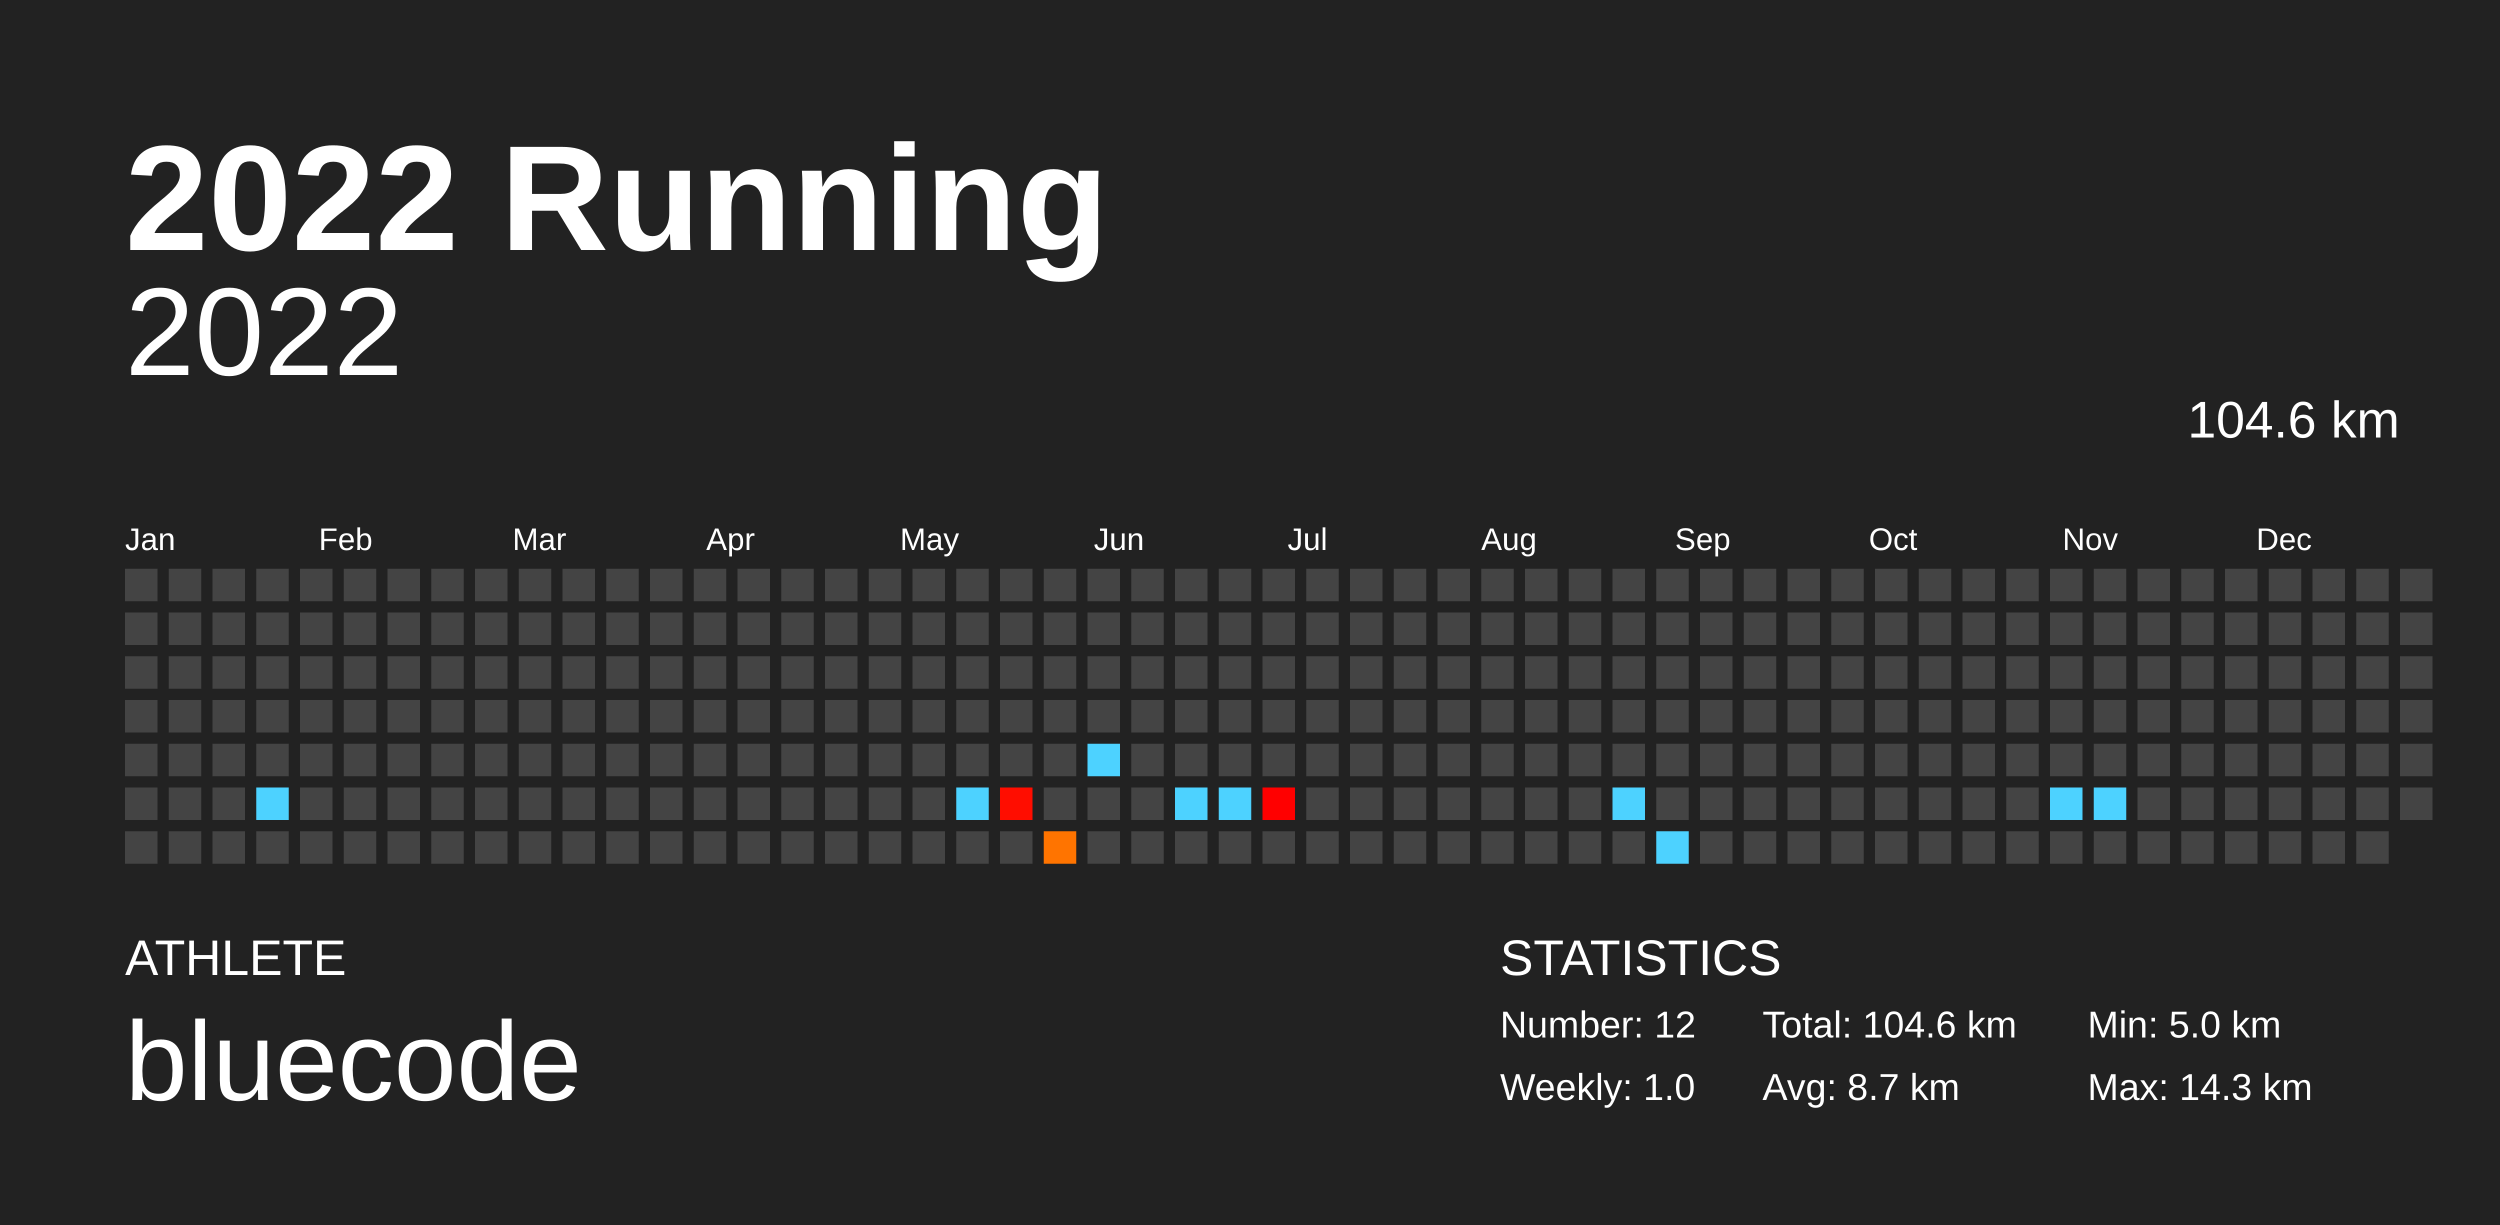
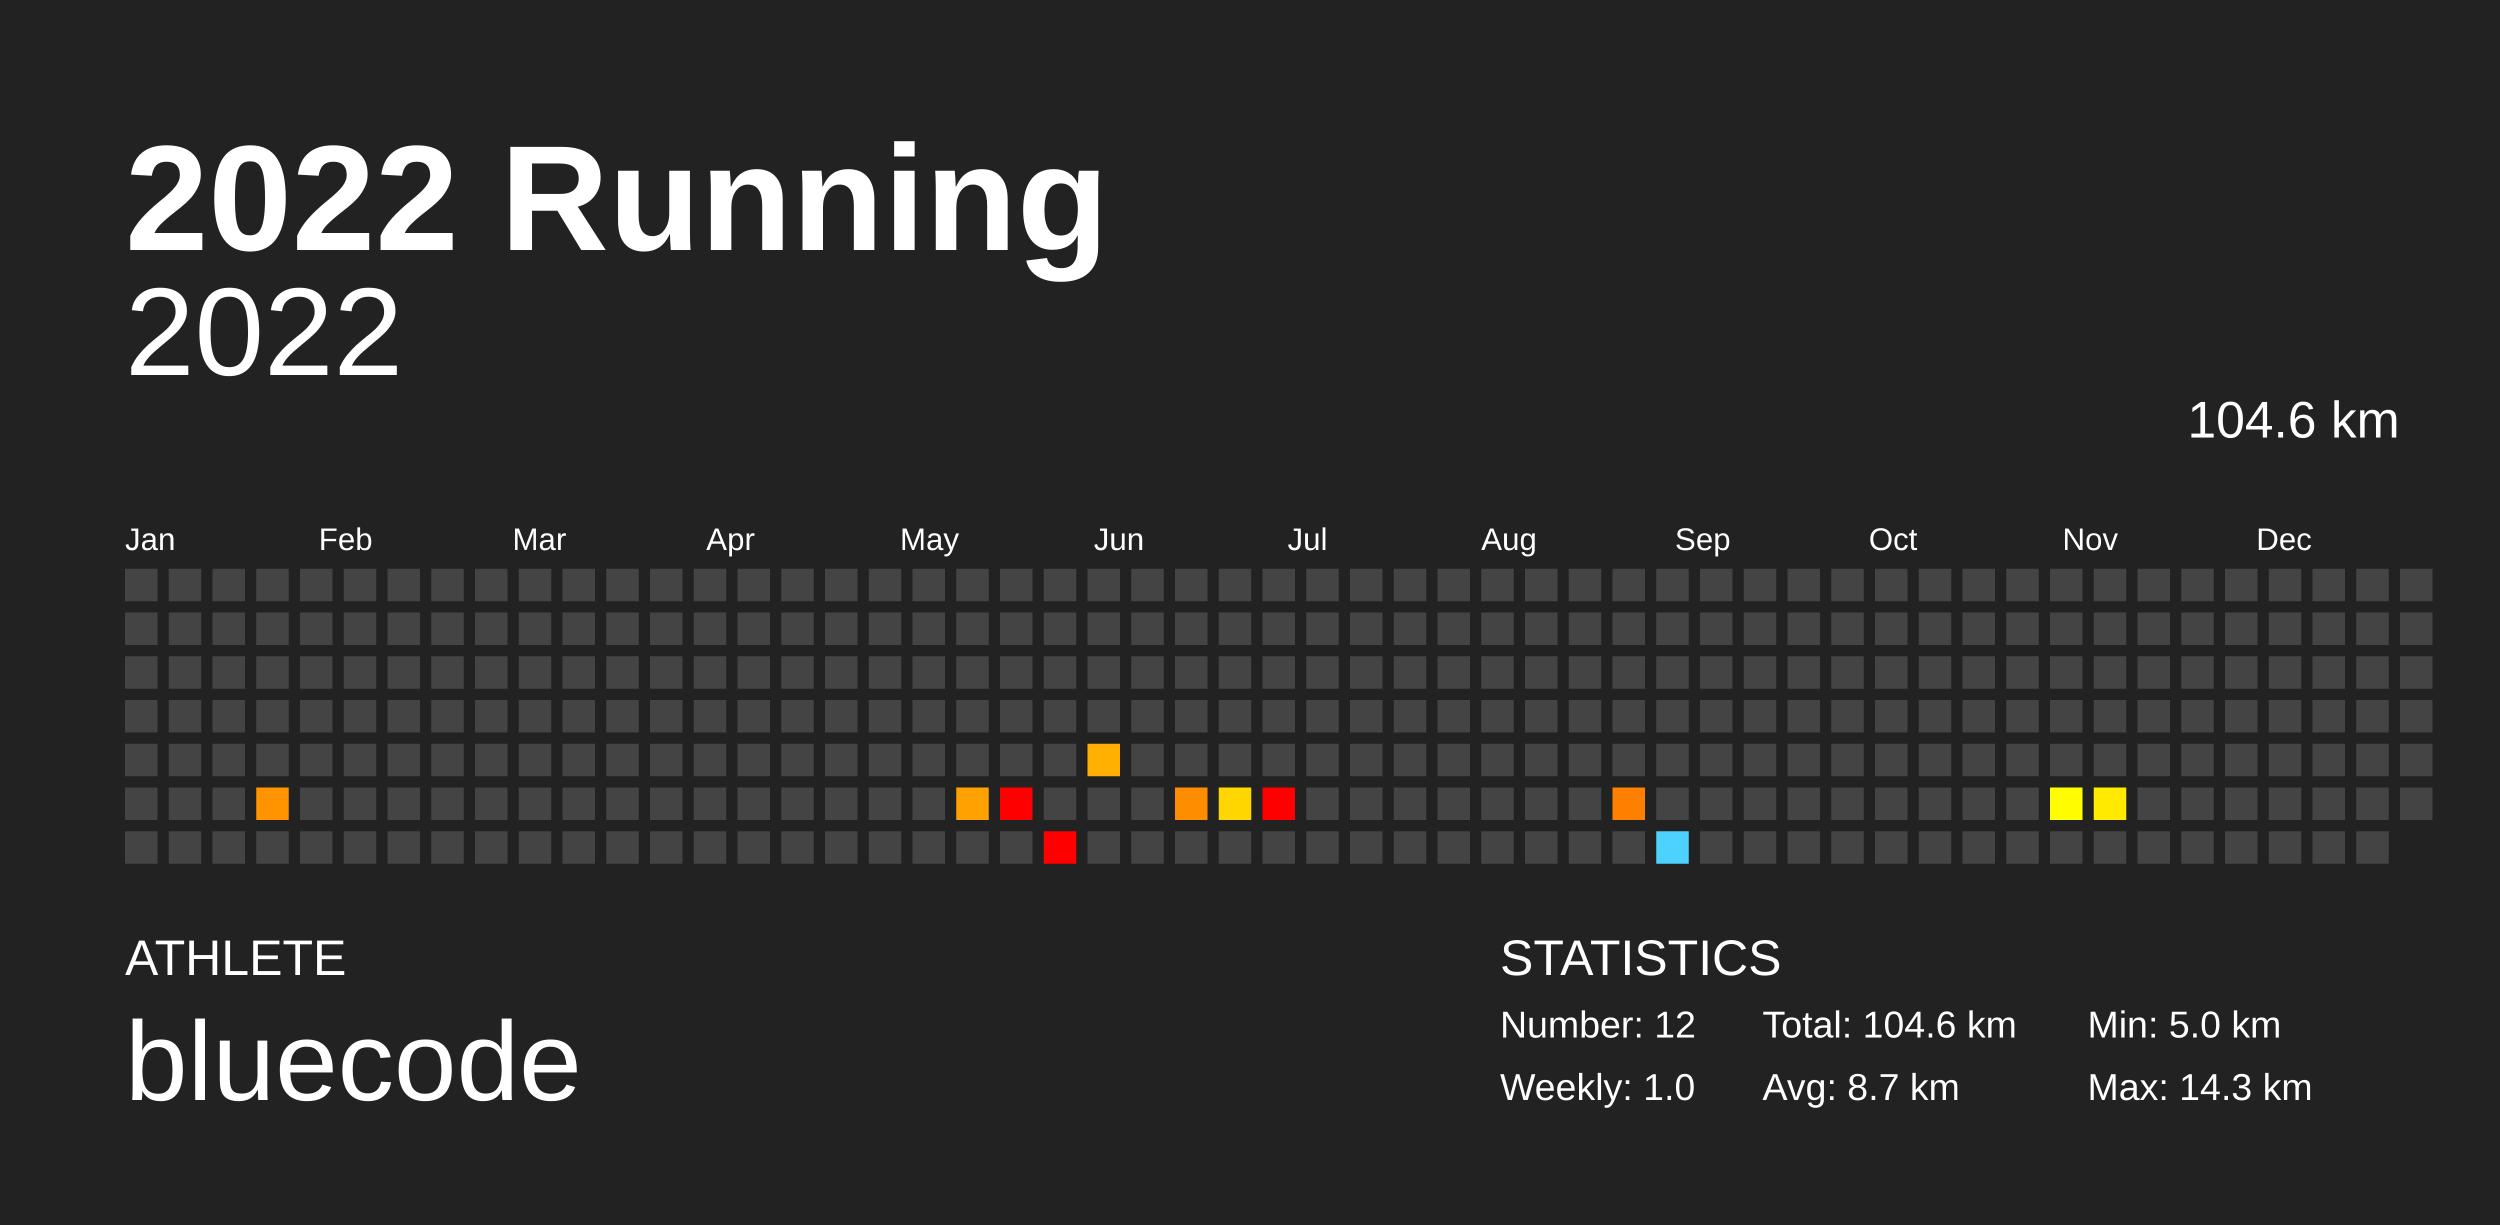
<svg xmlns="http://www.w3.org/2000/svg" baseProfile="full" height="98mm" version="1.1" viewBox="0,0,200,98" width="200mm">
  <defs />
  <rect fill="#222222" height="98" width="200" x="0" y="0" />
  <text fill="#FFFFFF" style="font-size:12px; font-family:Arial; font-weight:bold;" x="10" y="20">2022 Running</text>
  <text fill="#FFFFFF" style="font-size:4px; font-family:Arial" x="10" y="78">ATHLETE</text>
  <text fill="#FFFFFF" style="font-size:9px; font-family:Arial" x="10" y="88">bluecode</text>
  <text fill="#FFFFFF" style="font-size:4px; font-family:Arial" x="120" y="78">STATISTICS</text>
  <text fill="#FFFFFF" style="font-size:3px; font-family:Arial" x="120" y="83">Number: 12</text>
  <text fill="#FFFFFF" style="font-size:3px; font-family:Arial" x="120" y="88">Weekly: 1.0</text>
  <text fill="#FFFFFF" style="font-size:3px; font-family:Arial" x="141" y="83">Total: 104.6 km</text>
  <text fill="#FFFFFF" style="font-size:3px; font-family:Arial" x="141" y="88">Avg: 8.7 km</text>
  <text fill="#FFFFFF" style="font-size:3px; font-family:Arial" x="167" y="83">Min: 5.0 km</text>
  <text fill="#FFFFFF" style="font-size:3px; font-family:Arial" x="167" y="88">Max: 14.3 km</text>
  <text alignment-baseline="hanging" fill="#FFFFFF" style="font-size:10.0px; font-family:Arial;" x="10" y="30">2022</text>
  <text alignment-baseline="hanging" fill="#FFFFFF" style="font-size:4.125px; font-family:Arial;" x="175" y="35">104.6 km</text>
  <text fill="#FFFFFF" style="font-size:2.5px; font-family:Arial" x="10.0" y="44">Jan</text>
  <text fill="#FFFFFF" style="font-size:2.5px; font-family:Arial" x="25.5" y="44">Feb</text>
  <text fill="#FFFFFF" style="font-size:2.5px; font-family:Arial" x="41.0" y="44">Mar</text>
  <text fill="#FFFFFF" style="font-size:2.5px; font-family:Arial" x="56.5" y="44">Apr</text>
  <text fill="#FFFFFF" style="font-size:2.5px; font-family:Arial" x="72.0" y="44">May</text>
  <text fill="#FFFFFF" style="font-size:2.5px; font-family:Arial" x="87.5" y="44">Jun</text>
  <text fill="#FFFFFF" style="font-size:2.5px; font-family:Arial" x="103.0" y="44">Jul</text>
  <text fill="#FFFFFF" style="font-size:2.5px; font-family:Arial" x="118.5" y="44">Aug</text>
  <text fill="#FFFFFF" style="font-size:2.5px; font-family:Arial" x="134.0" y="44">Sep</text>
  <text fill="#FFFFFF" style="font-size:2.5px; font-family:Arial" x="149.5" y="44">Oct</text>
  <text fill="#FFFFFF" style="font-size:2.5px; font-family:Arial" x="165.0" y="44">Nov</text>
  <text fill="#FFFFFF" style="font-size:2.5px; font-family:Arial" x="180.5" y="44">Dec</text>
  <rect fill="#444444" height="2.6" width="2.6" x="10.0" y="45.5" />
  <rect fill="#444444" height="2.6" width="2.6" x="10.0" y="49.0" />
  <rect fill="#444444" height="2.6" width="2.6" x="10.0" y="52.5" />
  <rect fill="#444444" height="2.6" width="2.6" x="10.0" y="56.0" />
  <rect fill="#444444" height="2.6" width="2.6" x="10.0" y="59.5" />
  <rect fill="#444444" height="2.6" width="2.6" x="10.0" y="63.0" />
  <rect fill="#444444" height="2.6" width="2.6" x="10.0" y="66.5" />
  <rect fill="#444444" height="2.6" width="2.6" x="13.5" y="45.5" />
  <rect fill="#444444" height="2.6" width="2.6" x="13.5" y="49.0" />
  <rect fill="#444444" height="2.6" width="2.6" x="13.5" y="52.5" />
  <rect fill="#444444" height="2.6" width="2.6" x="13.5" y="56.0" />
  <rect fill="#444444" height="2.6" width="2.6" x="13.5" y="59.5" />
  <rect fill="#444444" height="2.6" width="2.6" x="13.5" y="63.0" />
  <rect fill="#444444" height="2.6" width="2.6" x="13.5" y="66.5" />
  <rect fill="#444444" height="2.6" width="2.6" x="17.0" y="45.5" />
  <rect fill="#444444" height="2.6" width="2.6" x="17.0" y="49.0" />
  <rect fill="#444444" height="2.6" width="2.6" x="17.0" y="52.5" />
  <rect fill="#444444" height="2.6" width="2.6" x="17.0" y="56.0" />
  <rect fill="#444444" height="2.6" width="2.6" x="17.0" y="59.5" />
  <rect fill="#444444" height="2.6" width="2.6" x="17.0" y="63.0" />
  <rect fill="#444444" height="2.6" width="2.6" x="17.0" y="66.5" />
  <rect fill="#444444" height="2.6" width="2.6" x="20.5" y="45.5" />
  <rect fill="#444444" height="2.6" width="2.6" x="20.5" y="49.0" />
  <rect fill="#444444" height="2.6" width="2.6" x="20.5" y="52.5" />
  <rect fill="#444444" height="2.6" width="2.6" x="20.5" y="56.0" />
  <rect fill="#444444" height="2.6" width="2.6" x="20.5" y="59.5" />
-   <rect fill="#4dd2ff" height="2.6" width="2.6" x="20.5" y="63.0" />
+   <rect fill="#ff9300" height="2.6" width="2.6" x="20.5" y="63.0" />
  <rect fill="#444444" height="2.6" width="2.6" x="20.5" y="66.5" />
  <rect fill="#444444" height="2.6" width="2.6" x="24.0" y="45.5" />
  <rect fill="#444444" height="2.6" width="2.6" x="24.0" y="49.0" />
  <rect fill="#444444" height="2.6" width="2.6" x="24.0" y="52.5" />
  <rect fill="#444444" height="2.6" width="2.6" x="24.0" y="56.0" />
  <rect fill="#444444" height="2.6" width="2.6" x="24.0" y="59.5" />
  <rect fill="#444444" height="2.6" width="2.6" x="24.0" y="63.0" />
  <rect fill="#444444" height="2.6" width="2.6" x="24.0" y="66.5" />
  <rect fill="#444444" height="2.6" width="2.6" x="27.5" y="45.5" />
  <rect fill="#444444" height="2.6" width="2.6" x="27.5" y="49.0" />
  <rect fill="#444444" height="2.6" width="2.6" x="27.5" y="52.5" />
  <rect fill="#444444" height="2.6" width="2.6" x="27.5" y="56.0" />
  <rect fill="#444444" height="2.6" width="2.6" x="27.5" y="59.5" />
  <rect fill="#444444" height="2.6" width="2.6" x="27.5" y="63.0" />
  <rect fill="#444444" height="2.6" width="2.6" x="27.5" y="66.5" />
  <rect fill="#444444" height="2.6" width="2.6" x="31.0" y="45.5" />
  <rect fill="#444444" height="2.6" width="2.6" x="31.0" y="49.0" />
  <rect fill="#444444" height="2.6" width="2.6" x="31.0" y="52.5" />
  <rect fill="#444444" height="2.6" width="2.6" x="31.0" y="56.0" />
  <rect fill="#444444" height="2.6" width="2.6" x="31.0" y="59.5" />
  <rect fill="#444444" height="2.6" width="2.6" x="31.0" y="63.0" />
  <rect fill="#444444" height="2.6" width="2.6" x="31.0" y="66.5" />
  <rect fill="#444444" height="2.6" width="2.6" x="34.5" y="45.5" />
  <rect fill="#444444" height="2.6" width="2.6" x="34.5" y="49.0" />
  <rect fill="#444444" height="2.6" width="2.6" x="34.5" y="52.5" />
  <rect fill="#444444" height="2.6" width="2.6" x="34.5" y="56.0" />
  <rect fill="#444444" height="2.6" width="2.6" x="34.5" y="59.5" />
  <rect fill="#444444" height="2.6" width="2.6" x="34.5" y="63.0" />
  <rect fill="#444444" height="2.6" width="2.6" x="34.5" y="66.5" />
  <rect fill="#444444" height="2.6" width="2.6" x="38.0" y="45.5" />
  <rect fill="#444444" height="2.6" width="2.6" x="38.0" y="49.0" />
  <rect fill="#444444" height="2.6" width="2.6" x="38.0" y="52.5" />
  <rect fill="#444444" height="2.6" width="2.6" x="38.0" y="56.0" />
  <rect fill="#444444" height="2.6" width="2.6" x="38.0" y="59.5" />
  <rect fill="#444444" height="2.6" width="2.6" x="38.0" y="63.0" />
  <rect fill="#444444" height="2.6" width="2.6" x="38.0" y="66.5" />
  <rect fill="#444444" height="2.6" width="2.6" x="41.5" y="45.5" />
  <rect fill="#444444" height="2.6" width="2.6" x="41.5" y="49.0" />
  <rect fill="#444444" height="2.6" width="2.6" x="41.5" y="52.5" />
  <rect fill="#444444" height="2.6" width="2.6" x="41.5" y="56.0" />
  <rect fill="#444444" height="2.6" width="2.6" x="41.5" y="59.5" />
  <rect fill="#444444" height="2.6" width="2.6" x="41.5" y="63.0" />
  <rect fill="#444444" height="2.6" width="2.6" x="41.5" y="66.5" />
  <rect fill="#444444" height="2.6" width="2.6" x="45.0" y="45.5" />
  <rect fill="#444444" height="2.6" width="2.6" x="45.0" y="49.0" />
  <rect fill="#444444" height="2.6" width="2.6" x="45.0" y="52.5" />
  <rect fill="#444444" height="2.6" width="2.6" x="45.0" y="56.0" />
  <rect fill="#444444" height="2.6" width="2.6" x="45.0" y="59.5" />
  <rect fill="#444444" height="2.6" width="2.6" x="45.0" y="63.0" />
  <rect fill="#444444" height="2.6" width="2.6" x="45.0" y="66.5" />
  <rect fill="#444444" height="2.6" width="2.6" x="48.5" y="45.5" />
  <rect fill="#444444" height="2.6" width="2.6" x="48.5" y="49.0" />
  <rect fill="#444444" height="2.6" width="2.6" x="48.5" y="52.5" />
  <rect fill="#444444" height="2.6" width="2.6" x="48.5" y="56.0" />
  <rect fill="#444444" height="2.6" width="2.6" x="48.5" y="59.5" />
  <rect fill="#444444" height="2.6" width="2.6" x="48.5" y="63.0" />
  <rect fill="#444444" height="2.6" width="2.6" x="48.5" y="66.5" />
  <rect fill="#444444" height="2.6" width="2.6" x="52.0" y="45.5" />
  <rect fill="#444444" height="2.6" width="2.6" x="52.0" y="49.0" />
  <rect fill="#444444" height="2.6" width="2.6" x="52.0" y="52.5" />
  <rect fill="#444444" height="2.6" width="2.6" x="52.0" y="56.0" />
  <rect fill="#444444" height="2.6" width="2.6" x="52.0" y="59.5" />
  <rect fill="#444444" height="2.6" width="2.6" x="52.0" y="63.0" />
  <rect fill="#444444" height="2.6" width="2.6" x="52.0" y="66.5" />
  <rect fill="#444444" height="2.6" width="2.6" x="55.5" y="45.5" />
  <rect fill="#444444" height="2.6" width="2.6" x="55.5" y="49.0" />
  <rect fill="#444444" height="2.6" width="2.6" x="55.5" y="52.5" />
  <rect fill="#444444" height="2.6" width="2.6" x="55.5" y="56.0" />
  <rect fill="#444444" height="2.6" width="2.6" x="55.5" y="59.5" />
  <rect fill="#444444" height="2.6" width="2.6" x="55.5" y="63.0" />
  <rect fill="#444444" height="2.6" width="2.6" x="55.5" y="66.5" />
  <rect fill="#444444" height="2.6" width="2.6" x="59.0" y="45.5" />
  <rect fill="#444444" height="2.6" width="2.6" x="59.0" y="49.0" />
  <rect fill="#444444" height="2.6" width="2.6" x="59.0" y="52.5" />
  <rect fill="#444444" height="2.6" width="2.6" x="59.0" y="56.0" />
  <rect fill="#444444" height="2.6" width="2.6" x="59.0" y="59.5" />
  <rect fill="#444444" height="2.6" width="2.6" x="59.0" y="63.0" />
  <rect fill="#444444" height="2.6" width="2.6" x="59.0" y="66.5" />
  <rect fill="#444444" height="2.6" width="2.6" x="62.5" y="45.5" />
  <rect fill="#444444" height="2.6" width="2.6" x="62.5" y="49.0" />
  <rect fill="#444444" height="2.6" width="2.6" x="62.5" y="52.5" />
  <rect fill="#444444" height="2.6" width="2.6" x="62.5" y="56.0" />
  <rect fill="#444444" height="2.6" width="2.6" x="62.5" y="59.5" />
  <rect fill="#444444" height="2.6" width="2.6" x="62.5" y="63.0" />
  <rect fill="#444444" height="2.6" width="2.6" x="62.5" y="66.5" />
  <rect fill="#444444" height="2.6" width="2.6" x="66.0" y="45.5" />
  <rect fill="#444444" height="2.6" width="2.6" x="66.0" y="49.0" />
  <rect fill="#444444" height="2.6" width="2.6" x="66.0" y="52.5" />
  <rect fill="#444444" height="2.6" width="2.6" x="66.0" y="56.0" />
  <rect fill="#444444" height="2.6" width="2.6" x="66.0" y="59.5" />
  <rect fill="#444444" height="2.6" width="2.6" x="66.0" y="63.0" />
  <rect fill="#444444" height="2.6" width="2.6" x="66.0" y="66.5" />
  <rect fill="#444444" height="2.6" width="2.6" x="69.5" y="45.5" />
  <rect fill="#444444" height="2.6" width="2.6" x="69.5" y="49.0" />
  <rect fill="#444444" height="2.6" width="2.6" x="69.5" y="52.5" />
  <rect fill="#444444" height="2.6" width="2.6" x="69.5" y="56.0" />
  <rect fill="#444444" height="2.6" width="2.6" x="69.5" y="59.5" />
  <rect fill="#444444" height="2.6" width="2.6" x="69.5" y="63.0" />
  <rect fill="#444444" height="2.6" width="2.6" x="69.5" y="66.5" />
  <rect fill="#444444" height="2.6" width="2.6" x="73.0" y="45.5" />
  <rect fill="#444444" height="2.6" width="2.6" x="73.0" y="49.0" />
  <rect fill="#444444" height="2.6" width="2.6" x="73.0" y="52.5" />
  <rect fill="#444444" height="2.6" width="2.6" x="73.0" y="56.0" />
  <rect fill="#444444" height="2.6" width="2.6" x="73.0" y="59.5" />
  <rect fill="#444444" height="2.6" width="2.6" x="73.0" y="63.0" />
  <rect fill="#444444" height="2.6" width="2.6" x="73.0" y="66.5" />
  <rect fill="#444444" height="2.6" width="2.6" x="76.5" y="45.5" />
  <rect fill="#444444" height="2.6" width="2.6" x="76.5" y="49.0" />
  <rect fill="#444444" height="2.6" width="2.6" x="76.5" y="52.5" />
  <rect fill="#444444" height="2.6" width="2.6" x="76.5" y="56.0" />
  <rect fill="#444444" height="2.6" width="2.6" x="76.5" y="59.5" />
-   <rect fill="#4dd2ff" height="2.6" width="2.6" x="76.5" y="63.0" />
+   <rect fill="#ffa100" height="2.6" width="2.6" x="76.5" y="63.0" />
  <rect fill="#444444" height="2.6" width="2.6" x="76.5" y="66.5" />
  <rect fill="#444444" height="2.6" width="2.6" x="80.0" y="45.5" />
  <rect fill="#444444" height="2.6" width="2.6" x="80.0" y="49.0" />
  <rect fill="#444444" height="2.6" width="2.6" x="80.0" y="52.5" />
  <rect fill="#444444" height="2.6" width="2.6" x="80.0" y="56.0" />
  <rect fill="#444444" height="2.6" width="2.6" x="80.0" y="59.5" />
-   <rect fill="#ff0d00" height="2.6" width="2.6" x="80.0" y="63.0" />
+   <rect fill="red" height="2.6" width="2.6" x="80.0" y="63.0" />
  <rect fill="#444444" height="2.6" width="2.6" x="80.0" y="66.5" />
  <rect fill="#444444" height="2.6" width="2.6" x="83.5" y="45.5" />
  <rect fill="#444444" height="2.6" width="2.6" x="83.5" y="49.0" />
  <rect fill="#444444" height="2.6" width="2.6" x="83.5" y="52.5" />
  <rect fill="#444444" height="2.6" width="2.6" x="83.5" y="56.0" />
  <rect fill="#444444" height="2.6" width="2.6" x="83.5" y="59.5" />
  <rect fill="#444444" height="2.6" width="2.6" x="83.5" y="63.0" />
-   <rect fill="#ff7400" height="2.6" width="2.6" x="83.5" y="66.5" />
+   <rect fill="red" height="2.6" width="2.6" x="83.5" y="66.5" />
  <rect fill="#444444" height="2.6" width="2.6" x="87.0" y="45.5" />
  <rect fill="#444444" height="2.6" width="2.6" x="87.0" y="49.0" />
  <rect fill="#444444" height="2.6" width="2.6" x="87.0" y="52.5" />
  <rect fill="#444444" height="2.6" width="2.6" x="87.0" y="56.0" />
-   <rect fill="#4dd2ff" height="2.6" width="2.6" x="87.0" y="59.5" />
+   <rect fill="#ffb000" height="2.6" width="2.6" x="87.0" y="59.5" />
  <rect fill="#444444" height="2.6" width="2.6" x="87.0" y="63.0" />
  <rect fill="#444444" height="2.6" width="2.6" x="87.0" y="66.5" />
  <rect fill="#444444" height="2.6" width="2.6" x="90.5" y="45.5" />
  <rect fill="#444444" height="2.6" width="2.6" x="90.5" y="49.0" />
  <rect fill="#444444" height="2.6" width="2.6" x="90.5" y="52.5" />
  <rect fill="#444444" height="2.6" width="2.6" x="90.5" y="56.0" />
  <rect fill="#444444" height="2.6" width="2.6" x="90.5" y="59.5" />
  <rect fill="#444444" height="2.6" width="2.6" x="90.5" y="63.0" />
  <rect fill="#444444" height="2.6" width="2.6" x="90.5" y="66.5" />
  <rect fill="#444444" height="2.6" width="2.6" x="94.0" y="45.5" />
  <rect fill="#444444" height="2.6" width="2.6" x="94.0" y="49.0" />
  <rect fill="#444444" height="2.6" width="2.6" x="94.0" y="52.5" />
  <rect fill="#444444" height="2.6" width="2.6" x="94.0" y="56.0" />
  <rect fill="#444444" height="2.6" width="2.6" x="94.0" y="59.5" />
-   <rect fill="#4dd2ff" height="2.6" width="2.6" x="94.0" y="63.0" />
+   <rect fill="#ff8d00" height="2.6" width="2.6" x="94.0" y="63.0" />
  <rect fill="#444444" height="2.6" width="2.6" x="94.0" y="66.5" />
  <rect fill="#444444" height="2.6" width="2.6" x="97.5" y="45.5" />
  <rect fill="#444444" height="2.6" width="2.6" x="97.5" y="49.0" />
  <rect fill="#444444" height="2.6" width="2.6" x="97.5" y="52.5" />
  <rect fill="#444444" height="2.6" width="2.6" x="97.5" y="56.0" />
  <rect fill="#444444" height="2.6" width="2.6" x="97.5" y="59.5" />
-   <rect fill="#4dd2ff" height="2.6" width="2.6" x="97.5" y="63.0" />
+   <rect fill="#ffd600" height="2.6" width="2.6" x="97.5" y="63.0" />
  <rect fill="#444444" height="2.6" width="2.6" x="97.5" y="66.5" />
  <rect fill="#444444" height="2.6" width="2.6" x="101.0" y="45.5" />
  <rect fill="#444444" height="2.6" width="2.6" x="101.0" y="49.0" />
  <rect fill="#444444" height="2.6" width="2.6" x="101.0" y="52.5" />
  <rect fill="#444444" height="2.6" width="2.6" x="101.0" y="56.0" />
  <rect fill="#444444" height="2.6" width="2.6" x="101.0" y="59.5" />
-   <rect fill="#ff0000" height="2.6" width="2.6" x="101.0" y="63.0" />
+   <rect fill="red" height="2.6" width="2.6" x="101.0" y="63.0" />
  <rect fill="#444444" height="2.6" width="2.6" x="101.0" y="66.5" />
  <rect fill="#444444" height="2.6" width="2.6" x="104.5" y="45.5" />
  <rect fill="#444444" height="2.6" width="2.6" x="104.5" y="49.0" />
  <rect fill="#444444" height="2.6" width="2.6" x="104.5" y="52.5" />
  <rect fill="#444444" height="2.6" width="2.6" x="104.5" y="56.0" />
  <rect fill="#444444" height="2.6" width="2.6" x="104.5" y="59.5" />
  <rect fill="#444444" height="2.6" width="2.6" x="104.5" y="63.0" />
  <rect fill="#444444" height="2.6" width="2.6" x="104.5" y="66.5" />
  <rect fill="#444444" height="2.6" width="2.6" x="108.0" y="45.5" />
  <rect fill="#444444" height="2.6" width="2.6" x="108.0" y="49.0" />
  <rect fill="#444444" height="2.6" width="2.6" x="108.0" y="52.5" />
  <rect fill="#444444" height="2.6" width="2.6" x="108.0" y="56.0" />
  <rect fill="#444444" height="2.6" width="2.6" x="108.0" y="59.5" />
  <rect fill="#444444" height="2.6" width="2.6" x="108.0" y="63.0" />
  <rect fill="#444444" height="2.6" width="2.6" x="108.0" y="66.5" />
  <rect fill="#444444" height="2.6" width="2.6" x="111.5" y="45.5" />
  <rect fill="#444444" height="2.6" width="2.6" x="111.5" y="49.0" />
  <rect fill="#444444" height="2.6" width="2.6" x="111.5" y="52.5" />
  <rect fill="#444444" height="2.6" width="2.6" x="111.5" y="56.0" />
  <rect fill="#444444" height="2.6" width="2.6" x="111.5" y="59.5" />
  <rect fill="#444444" height="2.6" width="2.6" x="111.5" y="63.0" />
  <rect fill="#444444" height="2.6" width="2.6" x="111.5" y="66.5" />
  <rect fill="#444444" height="2.6" width="2.6" x="115.0" y="45.5" />
  <rect fill="#444444" height="2.6" width="2.6" x="115.0" y="49.0" />
  <rect fill="#444444" height="2.6" width="2.6" x="115.0" y="52.5" />
  <rect fill="#444444" height="2.6" width="2.6" x="115.0" y="56.0" />
  <rect fill="#444444" height="2.6" width="2.6" x="115.0" y="59.5" />
  <rect fill="#444444" height="2.6" width="2.6" x="115.0" y="63.0" />
  <rect fill="#444444" height="2.6" width="2.6" x="115.0" y="66.5" />
  <rect fill="#444444" height="2.6" width="2.6" x="118.5" y="45.5" />
  <rect fill="#444444" height="2.6" width="2.6" x="118.5" y="49.0" />
  <rect fill="#444444" height="2.6" width="2.6" x="118.5" y="52.5" />
  <rect fill="#444444" height="2.6" width="2.6" x="118.5" y="56.0" />
  <rect fill="#444444" height="2.6" width="2.6" x="118.5" y="59.5" />
  <rect fill="#444444" height="2.6" width="2.6" x="118.5" y="63.0" />
  <rect fill="#444444" height="2.6" width="2.6" x="118.5" y="66.5" />
  <rect fill="#444444" height="2.6" width="2.6" x="122.0" y="45.5" />
  <rect fill="#444444" height="2.6" width="2.6" x="122.0" y="49.0" />
  <rect fill="#444444" height="2.6" width="2.6" x="122.0" y="52.5" />
  <rect fill="#444444" height="2.6" width="2.6" x="122.0" y="56.0" />
  <rect fill="#444444" height="2.6" width="2.6" x="122.0" y="59.5" />
  <rect fill="#444444" height="2.6" width="2.6" x="122.0" y="63.0" />
  <rect fill="#444444" height="2.6" width="2.6" x="122.0" y="66.5" />
  <rect fill="#444444" height="2.6" width="2.6" x="125.5" y="45.5" />
  <rect fill="#444444" height="2.6" width="2.6" x="125.5" y="49.0" />
  <rect fill="#444444" height="2.6" width="2.6" x="125.5" y="52.5" />
  <rect fill="#444444" height="2.6" width="2.6" x="125.5" y="56.0" />
  <rect fill="#444444" height="2.6" width="2.6" x="125.5" y="59.5" />
  <rect fill="#444444" height="2.6" width="2.6" x="125.5" y="63.0" />
  <rect fill="#444444" height="2.6" width="2.6" x="125.5" y="66.5" />
  <rect fill="#444444" height="2.6" width="2.6" x="129.0" y="45.5" />
  <rect fill="#444444" height="2.6" width="2.6" x="129.0" y="49.0" />
  <rect fill="#444444" height="2.6" width="2.6" x="129.0" y="52.5" />
  <rect fill="#444444" height="2.6" width="2.6" x="129.0" y="56.0" />
  <rect fill="#444444" height="2.6" width="2.6" x="129.0" y="59.5" />
-   <rect fill="#4dd2ff" height="2.6" width="2.6" x="129.0" y="63.0" />
+   <rect fill="#ff7f00" height="2.6" width="2.6" x="129.0" y="63.0" />
  <rect fill="#444444" height="2.6" width="2.6" x="129.0" y="66.5" />
  <rect fill="#444444" height="2.6" width="2.6" x="132.5" y="45.5" />
  <rect fill="#444444" height="2.6" width="2.6" x="132.5" y="49.0" />
  <rect fill="#444444" height="2.6" width="2.6" x="132.5" y="52.5" />
  <rect fill="#444444" height="2.6" width="2.6" x="132.5" y="56.0" />
  <rect fill="#444444" height="2.6" width="2.6" x="132.5" y="59.5" />
  <rect fill="#444444" height="2.6" width="2.6" x="132.5" y="63.0" />
  <rect fill="#4dd2ff" height="2.6" width="2.6" x="132.5" y="66.5" />
  <rect fill="#444444" height="2.6" width="2.6" x="136.0" y="45.5" />
  <rect fill="#444444" height="2.6" width="2.6" x="136.0" y="49.0" />
  <rect fill="#444444" height="2.6" width="2.6" x="136.0" y="52.5" />
  <rect fill="#444444" height="2.6" width="2.6" x="136.0" y="56.0" />
  <rect fill="#444444" height="2.6" width="2.6" x="136.0" y="59.5" />
  <rect fill="#444444" height="2.6" width="2.6" x="136.0" y="63.0" />
  <rect fill="#444444" height="2.6" width="2.6" x="136.0" y="66.5" />
  <rect fill="#444444" height="2.6" width="2.6" x="139.5" y="45.5" />
  <rect fill="#444444" height="2.6" width="2.6" x="139.5" y="49.0" />
  <rect fill="#444444" height="2.6" width="2.6" x="139.5" y="52.5" />
  <rect fill="#444444" height="2.6" width="2.6" x="139.5" y="56.0" />
  <rect fill="#444444" height="2.6" width="2.6" x="139.5" y="59.5" />
  <rect fill="#444444" height="2.6" width="2.6" x="139.5" y="63.0" />
  <rect fill="#444444" height="2.6" width="2.6" x="139.5" y="66.5" />
  <rect fill="#444444" height="2.6" width="2.6" x="143.0" y="45.5" />
  <rect fill="#444444" height="2.6" width="2.6" x="143.0" y="49.0" />
  <rect fill="#444444" height="2.6" width="2.6" x="143.0" y="52.5" />
  <rect fill="#444444" height="2.6" width="2.6" x="143.0" y="56.0" />
  <rect fill="#444444" height="2.6" width="2.6" x="143.0" y="59.5" />
  <rect fill="#444444" height="2.6" width="2.6" x="143.0" y="63.0" />
  <rect fill="#444444" height="2.6" width="2.6" x="143.0" y="66.5" />
  <rect fill="#444444" height="2.6" width="2.6" x="146.5" y="45.5" />
  <rect fill="#444444" height="2.6" width="2.6" x="146.5" y="49.0" />
  <rect fill="#444444" height="2.6" width="2.6" x="146.5" y="52.5" />
  <rect fill="#444444" height="2.6" width="2.6" x="146.5" y="56.0" />
  <rect fill="#444444" height="2.6" width="2.6" x="146.5" y="59.5" />
  <rect fill="#444444" height="2.6" width="2.6" x="146.5" y="63.0" />
  <rect fill="#444444" height="2.6" width="2.6" x="146.5" y="66.5" />
  <rect fill="#444444" height="2.6" width="2.6" x="150.0" y="45.5" />
  <rect fill="#444444" height="2.6" width="2.6" x="150.0" y="49.0" />
  <rect fill="#444444" height="2.6" width="2.6" x="150.0" y="52.5" />
  <rect fill="#444444" height="2.6" width="2.6" x="150.0" y="56.0" />
  <rect fill="#444444" height="2.6" width="2.6" x="150.0" y="59.5" />
  <rect fill="#444444" height="2.6" width="2.6" x="150.0" y="63.0" />
  <rect fill="#444444" height="2.6" width="2.6" x="150.0" y="66.5" />
  <rect fill="#444444" height="2.6" width="2.6" x="153.5" y="45.5" />
  <rect fill="#444444" height="2.6" width="2.6" x="153.5" y="49.0" />
  <rect fill="#444444" height="2.6" width="2.6" x="153.5" y="52.5" />
  <rect fill="#444444" height="2.6" width="2.6" x="153.5" y="56.0" />
  <rect fill="#444444" height="2.6" width="2.6" x="153.5" y="59.5" />
  <rect fill="#444444" height="2.6" width="2.6" x="153.5" y="63.0" />
  <rect fill="#444444" height="2.6" width="2.6" x="153.5" y="66.5" />
  <rect fill="#444444" height="2.6" width="2.6" x="157.0" y="45.5" />
  <rect fill="#444444" height="2.6" width="2.6" x="157.0" y="49.0" />
  <rect fill="#444444" height="2.6" width="2.6" x="157.0" y="52.5" />
  <rect fill="#444444" height="2.6" width="2.6" x="157.0" y="56.0" />
  <rect fill="#444444" height="2.6" width="2.6" x="157.0" y="59.5" />
  <rect fill="#444444" height="2.6" width="2.6" x="157.0" y="63.0" />
  <rect fill="#444444" height="2.6" width="2.6" x="157.0" y="66.5" />
  <rect fill="#444444" height="2.6" width="2.6" x="160.5" y="45.5" />
  <rect fill="#444444" height="2.6" width="2.6" x="160.5" y="49.0" />
  <rect fill="#444444" height="2.6" width="2.6" x="160.5" y="52.5" />
  <rect fill="#444444" height="2.6" width="2.6" x="160.5" y="56.0" />
  <rect fill="#444444" height="2.6" width="2.6" x="160.5" y="59.5" />
  <rect fill="#444444" height="2.6" width="2.6" x="160.5" y="63.0" />
  <rect fill="#444444" height="2.6" width="2.6" x="160.5" y="66.5" />
  <rect fill="#444444" height="2.6" width="2.6" x="164.0" y="45.5" />
  <rect fill="#444444" height="2.6" width="2.6" x="164.0" y="49.0" />
  <rect fill="#444444" height="2.6" width="2.6" x="164.0" y="52.5" />
  <rect fill="#444444" height="2.6" width="2.6" x="164.0" y="56.0" />
  <rect fill="#444444" height="2.6" width="2.6" x="164.0" y="59.5" />
-   <rect fill="#4dd2ff" height="2.6" width="2.6" x="164.0" y="63.0" />
+   <rect fill="#fffd00" height="2.6" width="2.6" x="164.0" y="63.0" />
  <rect fill="#444444" height="2.6" width="2.6" x="164.0" y="66.5" />
  <rect fill="#444444" height="2.6" width="2.6" x="167.5" y="45.5" />
  <rect fill="#444444" height="2.6" width="2.6" x="167.5" y="49.0" />
  <rect fill="#444444" height="2.6" width="2.6" x="167.5" y="52.5" />
  <rect fill="#444444" height="2.6" width="2.6" x="167.5" y="56.0" />
  <rect fill="#444444" height="2.6" width="2.6" x="167.5" y="59.5" />
-   <rect fill="#4dd2ff" height="2.6" width="2.6" x="167.5" y="63.0" />
+   <rect fill="#ffea00" height="2.6" width="2.6" x="167.5" y="63.0" />
  <rect fill="#444444" height="2.6" width="2.6" x="167.5" y="66.5" />
  <rect fill="#444444" height="2.6" width="2.6" x="171.0" y="45.5" />
  <rect fill="#444444" height="2.6" width="2.6" x="171.0" y="49.0" />
  <rect fill="#444444" height="2.6" width="2.6" x="171.0" y="52.5" />
  <rect fill="#444444" height="2.6" width="2.6" x="171.0" y="56.0" />
  <rect fill="#444444" height="2.6" width="2.6" x="171.0" y="59.5" />
  <rect fill="#444444" height="2.6" width="2.6" x="171.0" y="63.0" />
  <rect fill="#444444" height="2.6" width="2.6" x="171.0" y="66.5" />
  <rect fill="#444444" height="2.6" width="2.6" x="174.5" y="45.5" />
  <rect fill="#444444" height="2.6" width="2.6" x="174.5" y="49.0" />
  <rect fill="#444444" height="2.6" width="2.6" x="174.5" y="52.5" />
  <rect fill="#444444" height="2.6" width="2.6" x="174.5" y="56.0" />
  <rect fill="#444444" height="2.6" width="2.6" x="174.5" y="59.5" />
  <rect fill="#444444" height="2.6" width="2.6" x="174.5" y="63.0" />
  <rect fill="#444444" height="2.6" width="2.6" x="174.5" y="66.5" />
  <rect fill="#444444" height="2.6" width="2.6" x="178.0" y="45.5" />
  <rect fill="#444444" height="2.6" width="2.6" x="178.0" y="49.0" />
  <rect fill="#444444" height="2.6" width="2.6" x="178.0" y="52.5" />
  <rect fill="#444444" height="2.6" width="2.6" x="178.0" y="56.0" />
  <rect fill="#444444" height="2.6" width="2.6" x="178.0" y="59.5" />
  <rect fill="#444444" height="2.6" width="2.6" x="178.0" y="63.0" />
  <rect fill="#444444" height="2.6" width="2.6" x="178.0" y="66.5" />
  <rect fill="#444444" height="2.6" width="2.6" x="181.5" y="45.5" />
  <rect fill="#444444" height="2.6" width="2.6" x="181.5" y="49.0" />
  <rect fill="#444444" height="2.6" width="2.6" x="181.5" y="52.5" />
  <rect fill="#444444" height="2.6" width="2.6" x="181.5" y="56.0" />
  <rect fill="#444444" height="2.6" width="2.6" x="181.5" y="59.5" />
  <rect fill="#444444" height="2.6" width="2.6" x="181.5" y="63.0" />
  <rect fill="#444444" height="2.6" width="2.6" x="181.5" y="66.5" />
  <rect fill="#444444" height="2.6" width="2.6" x="185.0" y="45.5" />
  <rect fill="#444444" height="2.6" width="2.6" x="185.0" y="49.0" />
  <rect fill="#444444" height="2.6" width="2.6" x="185.0" y="52.5" />
  <rect fill="#444444" height="2.6" width="2.6" x="185.0" y="56.0" />
  <rect fill="#444444" height="2.6" width="2.6" x="185.0" y="59.5" />
  <rect fill="#444444" height="2.6" width="2.6" x="185.0" y="63.0" />
  <rect fill="#444444" height="2.6" width="2.6" x="185.0" y="66.5" />
  <rect fill="#444444" height="2.6" width="2.6" x="188.5" y="45.5" />
  <rect fill="#444444" height="2.6" width="2.6" x="188.5" y="49.0" />
  <rect fill="#444444" height="2.6" width="2.6" x="188.5" y="52.5" />
  <rect fill="#444444" height="2.6" width="2.6" x="188.5" y="56.0" />
  <rect fill="#444444" height="2.6" width="2.6" x="188.5" y="59.5" />
  <rect fill="#444444" height="2.6" width="2.6" x="188.5" y="63.0" />
  <rect fill="#444444" height="2.6" width="2.6" x="188.5" y="66.5" />
  <rect fill="#444444" height="2.6" width="2.6" x="192.0" y="45.5" />
  <rect fill="#444444" height="2.6" width="2.6" x="192.0" y="49.0" />
  <rect fill="#444444" height="2.6" width="2.6" x="192.0" y="52.5" />
  <rect fill="#444444" height="2.6" width="2.6" x="192.0" y="56.0" />
  <rect fill="#444444" height="2.6" width="2.6" x="192.0" y="59.5" />
  <rect fill="#444444" height="2.6" width="2.6" x="192.0" y="63.0" />
</svg>
